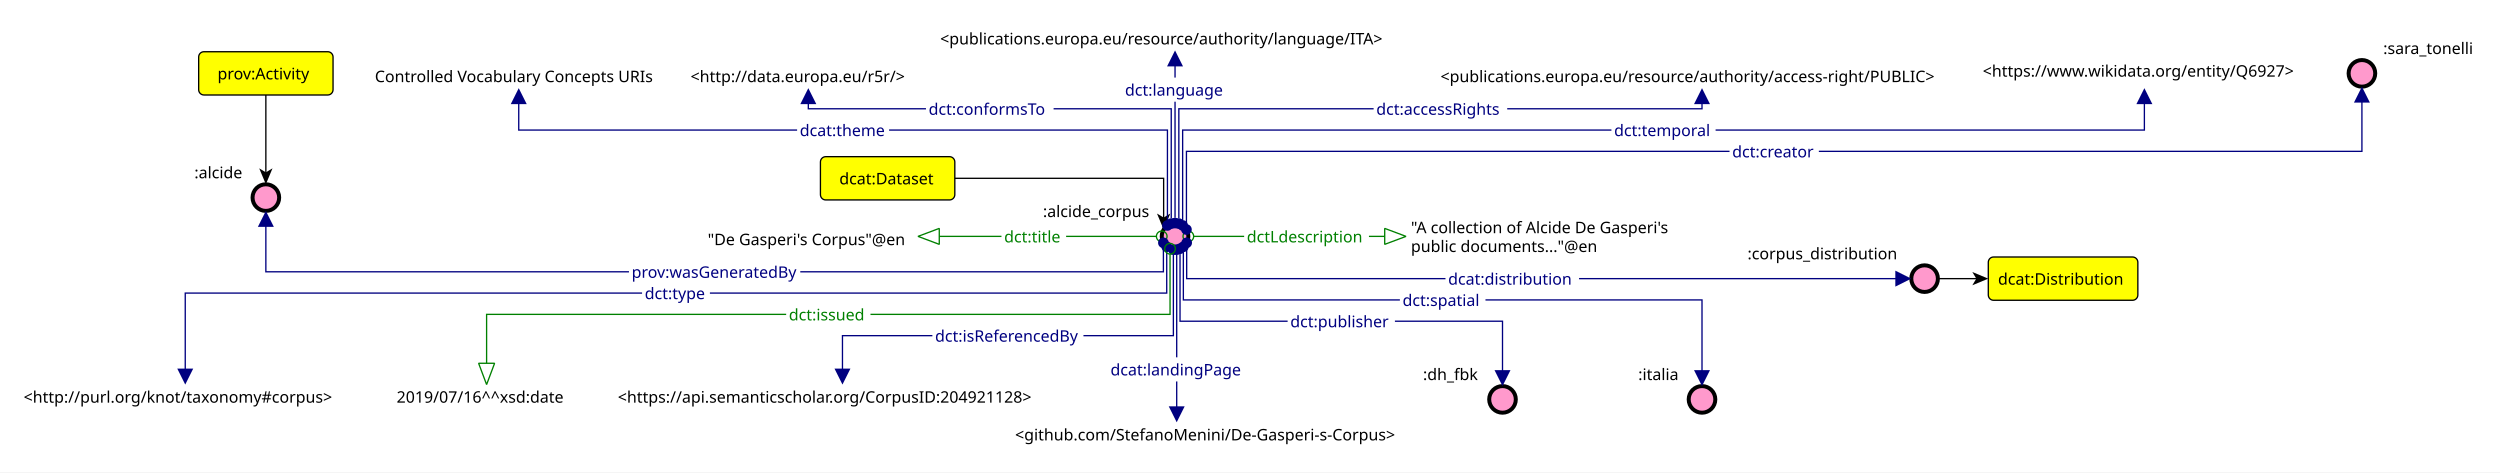
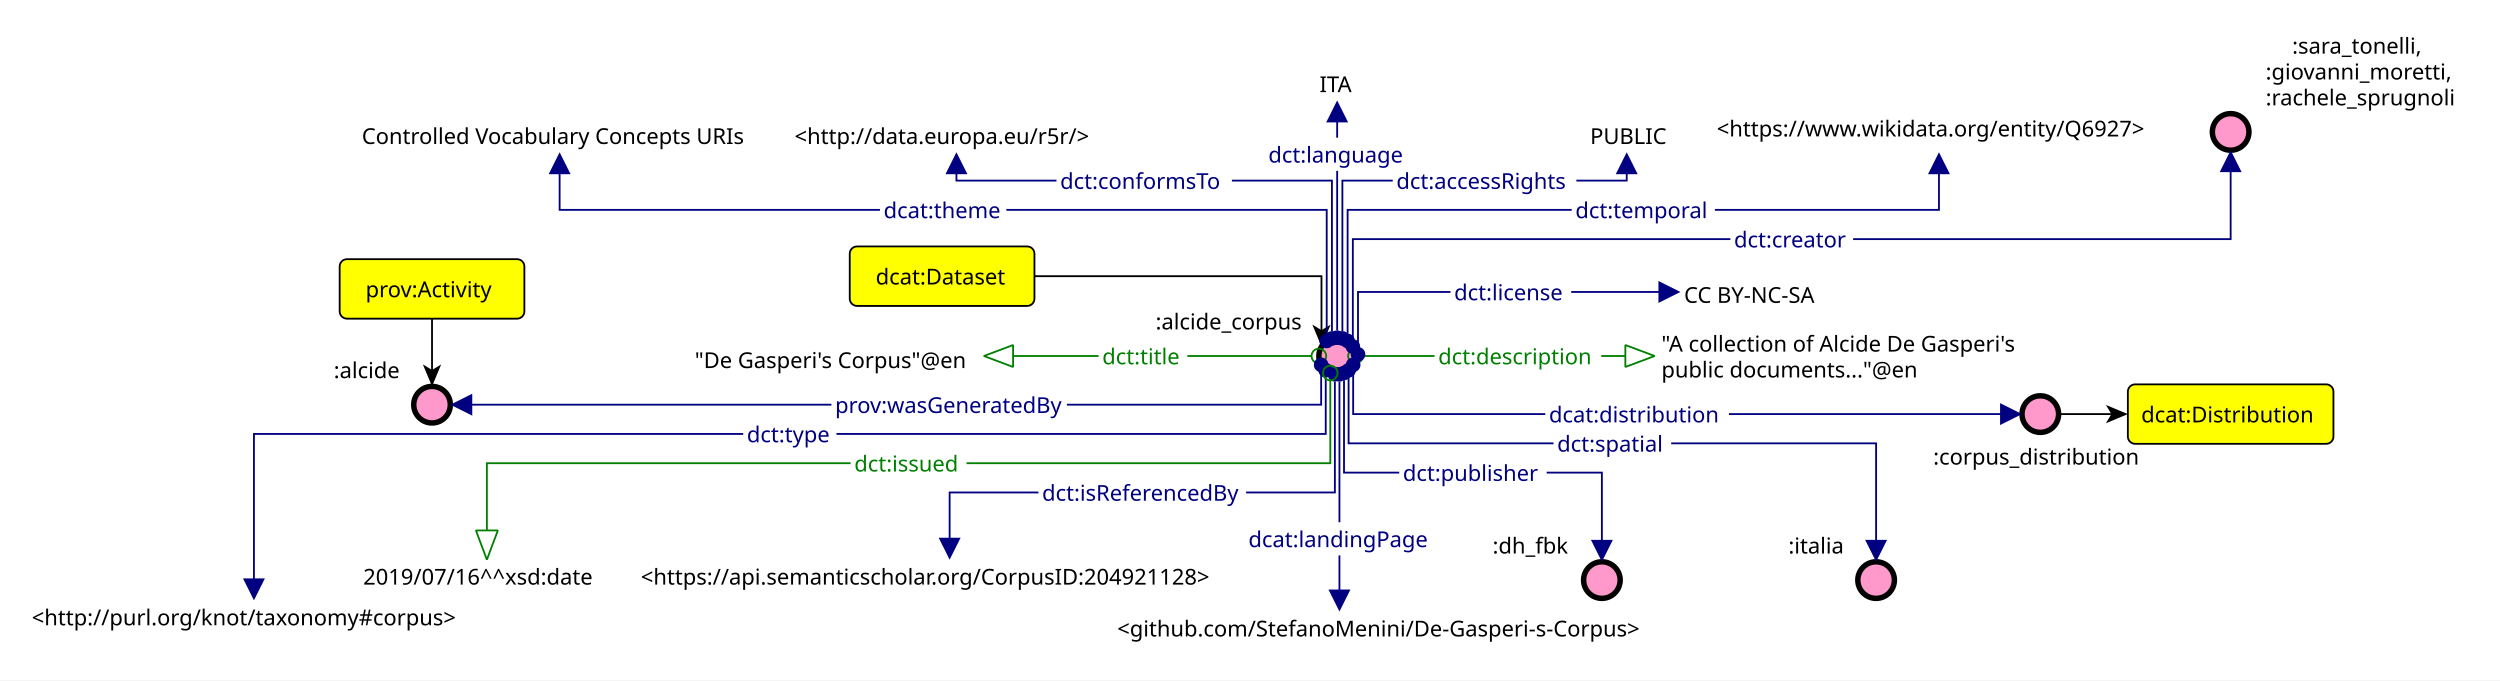
- <svg xmlns="http://www.w3.org/2000/svg" fill-opacity="1" color-rendering="auto" color-interpolation="auto" text-rendering="auto" stroke="black" stroke-linecap="square" width="1879" stroke-miterlimit="10" shape-rendering="auto" stroke-opacity="1" fill="black" stroke-dasharray="none" font-weight="normal" stroke-width="1" height="355" font-family="'Dialog'" font-style="normal" stroke-linejoin="miter" font-size="12px" stroke-dashoffset="0" image-rendering="auto">
+ <svg xmlns="http://www.w3.org/2000/svg" fill-opacity="1" color-rendering="auto" color-interpolation="auto" text-rendering="auto" stroke="black" stroke-linecap="square" width="1367" stroke-miterlimit="10" shape-rendering="auto" stroke-opacity="1" fill="black" stroke-dasharray="none" font-weight="normal" stroke-width="1" height="372" font-family="'Dialog'" font-style="normal" stroke-linejoin="miter" font-size="12px" stroke-dashoffset="0" image-rendering="auto">
  <defs id="genericDefs" />
  <g>
    <defs id="defs1">
      <clipPath clipPathUnits="userSpaceOnUse" id="clipPath1">
-         <path d="M0 0 L1879 0 L1879 355 L0 355 L0 0 Z" />
+         <path d="M0 0 L1367 0 L1367 372 L0 372 L0 0 Z" />
      </clipPath>
      <clipPath clipPathUnits="userSpaceOnUse" id="clipPath2">
-         <path d="M264 -27 L2143 -27 L2143 328 L264 328 L264 -27 Z" />
+         <path d="M416 -44 L1783 -44 L1783 328 L416 328 L416 -44 Z" />
      </clipPath>
    </defs>
-     <g fill="white" text-rendering="geometricPrecision" shape-rendering="geometricPrecision" transform="translate(-264,27)" stroke="white">
-       <rect x="264" width="1879" height="355" y="-27" clip-path="url(#clipPath2)" stroke="none" />
-     </g>
-     <g fill="rgb(255,153,204)" text-rendering="geometricPrecision" shape-rendering="geometricPrecision" transform="matrix(1,0,0,1,-264,27)" stroke="rgb(255,153,204)">
+     <g fill="white" text-rendering="geometricPrecision" shape-rendering="geometricPrecision" transform="translate(-416,44)" stroke="white">
+       <rect x="416" width="1367" height="372" y="-44" clip-path="url(#clipPath2)" stroke="none" />
+     </g>
+     <g fill="rgb(255,153,204)" text-rendering="geometricPrecision" shape-rendering="geometricPrecision" transform="matrix(1,0,0,1,-416,44)" stroke="rgb(255,153,204)">
      <circle r="10" clip-path="url(#clipPath2)" cx="1147.159" cy="150.661" stroke="none" />
    </g>
-     <g text-rendering="geometricPrecision" stroke-miterlimit="1.45" shape-rendering="geometricPrecision" font-family="sans-serif" transform="matrix(1,0,0,1,-264,27)" stroke-linecap="butt">
+     <g text-rendering="geometricPrecision" stroke-miterlimit="1.45" shape-rendering="geometricPrecision" font-family="sans-serif" transform="matrix(1,0,0,1,-416,44)" stroke-linecap="butt">
      <text x="1047.868" xml:space="preserve" y="136.13" clip-path="url(#clipPath2)" stroke="none">:alcide_corpus</text>
      <circle fill="none" stroke-width="3" r="10" clip-path="url(#clipPath2)" cx="1147.159" cy="150.661" />
    </g>
-     <g fill="yellow" text-rendering="geometricPrecision" shape-rendering="geometricPrecision" transform="matrix(1,0,0,1,-264,27)" stroke="yellow">
+     <g fill="yellow" text-rendering="geometricPrecision" shape-rendering="geometricPrecision" transform="matrix(1,0,0,1,-416,44)" stroke="yellow">
      <rect x="880.639" y="90.754" clip-path="url(#clipPath2)" width="101" rx="4" ry="4" height="32.528" stroke="none" />
    </g>
-     <g text-rendering="geometricPrecision" stroke-miterlimit="1.45" shape-rendering="geometricPrecision" font-family="sans-serif" transform="matrix(1,0,0,1,-264,27)" stroke-linecap="butt">
+     <g text-rendering="geometricPrecision" stroke-miterlimit="1.45" shape-rendering="geometricPrecision" font-family="sans-serif" transform="matrix(1,0,0,1,-416,44)" stroke-linecap="butt">
      <text x="894.823" xml:space="preserve" y="111.553" clip-path="url(#clipPath2)" stroke="none">dcat:Dataset</text>
      <rect x="880.639" y="90.754" clip-path="url(#clipPath2)" fill="none" width="101" rx="4" ry="4" height="32.528" />
      <text x="1324.459" xml:space="preserve" y="148.261" clip-path="url(#clipPath2)" stroke="none">"A collection of Alcide De Gasperi's </text>
      <text x="1324.459" xml:space="preserve" y="162.393" clip-path="url(#clipPath2)" stroke="none">public documents..."@en</text>
      <text x="795.899" xml:space="preserve" y="157.251" clip-path="url(#clipPath2)" stroke="none">"De Gasperi's Corpus"@en</text>
-       <text x="281.73" xml:space="preserve" y="275.669" clip-path="url(#clipPath2)" stroke="none">&lt;http://purl.org/knot/taxonomy#corpus&gt;</text>
-       <text x="545.73" xml:space="preserve" y="34.723" clip-path="url(#clipPath2)" stroke="none">Controlled Vocabulary Concepts URIs</text>
-     </g>
-     <g fill="rgb(255,153,204)" text-rendering="geometricPrecision" shape-rendering="geometricPrecision" transform="matrix(1,0,0,1,-264,27)" stroke="rgb(255,153,204)">
-       <circle r="10" clip-path="url(#clipPath2)" cx="1710.523" cy="182.425" stroke="none" />
-     </g>
-     <g text-rendering="geometricPrecision" stroke-miterlimit="1.45" shape-rendering="geometricPrecision" font-family="sans-serif" transform="matrix(1,0,0,1,-264,27)" stroke-linecap="butt">
-       <text x="1577.4" xml:space="preserve" y="167.893" clip-path="url(#clipPath2)" stroke="none">:corpus_distribution</text>
-       <circle fill="none" stroke-width="3" r="10" clip-path="url(#clipPath2)" cx="1710.523" cy="182.425" />
-     </g>
-     <g fill="yellow" text-rendering="geometricPrecision" shape-rendering="geometricPrecision" transform="matrix(1,0,0,1,-264,27)" stroke="yellow">
-       <rect x="1758.401" y="166.161" clip-path="url(#clipPath2)" width="112.408" rx="4" ry="4" height="32.528" stroke="none" />
-     </g>
-     <g text-rendering="geometricPrecision" stroke-miterlimit="1.45" shape-rendering="geometricPrecision" font-family="sans-serif" transform="matrix(1,0,0,1,-264,27)" stroke-linecap="butt">
-       <text x="1765.691" xml:space="preserve" y="186.96" clip-path="url(#clipPath2)" stroke="none">dcat:Distribution</text>
-       <rect x="1758.401" y="166.161" clip-path="url(#clipPath2)" fill="none" width="112.408" rx="4" ry="4" height="32.528" />
-     </g>
-     <g fill="rgb(255,153,204)" text-rendering="geometricPrecision" shape-rendering="geometricPrecision" transform="matrix(1,0,0,1,-264,27)" stroke="rgb(255,153,204)">
-       <circle r="10" clip-path="url(#clipPath2)" cx="1393.282" cy="273.189" stroke="none" />
-     </g>
-     <g text-rendering="geometricPrecision" stroke-miterlimit="1.45" shape-rendering="geometricPrecision" font-family="sans-serif" transform="matrix(1,0,0,1,-264,27)" stroke-linecap="butt">
-       <text x="1333.506" xml:space="preserve" y="258.657" clip-path="url(#clipPath2)" stroke="none">:dh_fbk</text>
-       <circle fill="none" stroke-width="3" r="10" clip-path="url(#clipPath2)" cx="1393.282" cy="273.189" />
-     </g>
-     <g fill="rgb(255,153,204)" text-rendering="geometricPrecision" shape-rendering="geometricPrecision" transform="matrix(1,0,0,1,-264,27)" stroke="rgb(255,153,204)">
-       <circle r="10" clip-path="url(#clipPath2)" cx="2039.219" cy="28.133" stroke="none" />
-     </g>
-     <g text-rendering="geometricPrecision" stroke-miterlimit="1.45" shape-rendering="geometricPrecision" font-family="sans-serif" transform="matrix(1,0,0,1,-264,27)" stroke-linecap="butt">
-       <text x="2055.219" xml:space="preserve" y="13.602" clip-path="url(#clipPath2)" stroke="none">:sara_tonelli</text>
-       <circle fill="none" stroke-width="3" r="10" clip-path="url(#clipPath2)" cx="2039.219" cy="28.133" />
-     </g>
-     <g fill="rgb(255,153,204)" text-rendering="geometricPrecision" shape-rendering="geometricPrecision" transform="matrix(1,0,0,1,-264,27)" stroke="rgb(255,153,204)">
-       <circle r="10" clip-path="url(#clipPath2)" cx="1543.227" cy="273.189" stroke="none" />
-     </g>
-     <g text-rendering="geometricPrecision" stroke-miterlimit="1.45" shape-rendering="geometricPrecision" font-family="sans-serif" transform="matrix(1,0,0,1,-264,27)" stroke-linecap="butt">
-       <text x="1495.282" xml:space="preserve" y="258.657" clip-path="url(#clipPath2)" stroke="none">:italia</text>
-       <circle fill="none" stroke-width="3" r="10" clip-path="url(#clipPath2)" cx="1543.227" cy="273.189" />
-       <text x="1754.219" xml:space="preserve" y="30.613" clip-path="url(#clipPath2)" stroke="none">&lt;https://www.wikidata.org/entity/Q6927&gt;</text>
+       <text x="433.355" xml:space="preserve" y="297.911" clip-path="url(#clipPath2)" stroke="none">&lt;http://purl.org/knot/taxonomy#corpus&gt;</text>
+       <text x="613.845" xml:space="preserve" y="34.723" clip-path="url(#clipPath2)" stroke="none">Controlled Vocabulary Concepts URIs</text>
+     </g>
+     <g fill="rgb(255,153,204)" text-rendering="geometricPrecision" shape-rendering="geometricPrecision" transform="matrix(1,0,0,1,-416,44)" stroke="rgb(255,153,204)">
+       <circle r="10" clip-path="url(#clipPath2)" cx="1531.64" cy="182.425" stroke="none" />
+     </g>
+     <g text-rendering="geometricPrecision" stroke-miterlimit="1.45" shape-rendering="geometricPrecision" font-family="sans-serif" transform="matrix(1,0,0,1,-416,44)" stroke-linecap="butt">
+       <text x="1473.078" xml:space="preserve" y="210.026" clip-path="url(#clipPath2)" stroke="none">:corpus_distribution</text>
+       <circle fill="none" stroke-width="3" r="10" clip-path="url(#clipPath2)" cx="1531.64" cy="182.425" />
+     </g>
+     <g fill="yellow" text-rendering="geometricPrecision" shape-rendering="geometricPrecision" transform="matrix(1,0,0,1,-416,44)" stroke="yellow">
+       <rect x="1579.517" y="166.161" clip-path="url(#clipPath2)" width="112.408" rx="4" ry="4" height="32.528" stroke="none" />
+     </g>
+     <g text-rendering="geometricPrecision" stroke-miterlimit="1.45" shape-rendering="geometricPrecision" font-family="sans-serif" transform="matrix(1,0,0,1,-416,44)" stroke-linecap="butt">
+       <text x="1586.807" xml:space="preserve" y="186.96" clip-path="url(#clipPath2)" stroke="none">dcat:Distribution</text>
+       <rect x="1579.517" y="166.161" clip-path="url(#clipPath2)" fill="none" width="112.408" rx="4" ry="4" height="32.528" />
+     </g>
+     <g fill="rgb(255,153,204)" text-rendering="geometricPrecision" shape-rendering="geometricPrecision" transform="matrix(1,0,0,1,-416,44)" stroke="rgb(255,153,204)">
+       <circle r="10" clip-path="url(#clipPath2)" cx="1291.909" cy="273.189" stroke="none" />
+     </g>
+     <g text-rendering="geometricPrecision" stroke-miterlimit="1.45" shape-rendering="geometricPrecision" font-family="sans-serif" transform="matrix(1,0,0,1,-416,44)" stroke-linecap="butt">
+       <text x="1232.133" xml:space="preserve" y="258.657" clip-path="url(#clipPath2)" stroke="none">:dh_fbk</text>
+       <circle fill="none" stroke-width="3" r="10" clip-path="url(#clipPath2)" cx="1291.909" cy="273.189" />
+     </g>
+     <g fill="rgb(255,153,204)" text-rendering="geometricPrecision" shape-rendering="geometricPrecision" transform="matrix(1,0,0,1,-416,44)" stroke="rgb(255,153,204)">
+       <circle r="10" clip-path="url(#clipPath2)" cx="1635.721" cy="28.133" stroke="none" />
+     </g>
+     <g text-rendering="geometricPrecision" stroke-miterlimit="1.45" shape-rendering="geometricPrecision" font-family="sans-serif" transform="matrix(1,0,0,1,-416,44)" stroke-linecap="butt">
+       <text x="1669.349" xml:space="preserve" y="-14.664" clip-path="url(#clipPath2)" stroke="none">:sara_tonelli, </text>
+       <text x="1651.721" xml:space="preserve" y="-0.531" clip-path="url(#clipPath2)" stroke="none"> :giovanni_moretti, </text>
+       <text x="1654.868" xml:space="preserve" y="13.602" clip-path="url(#clipPath2)" stroke="none">:rachele_sprugnoli</text>
+       <circle fill="none" stroke-width="3" r="10" clip-path="url(#clipPath2)" cx="1635.721" cy="28.133" />
+     </g>
+     <g fill="rgb(255,153,204)" text-rendering="geometricPrecision" shape-rendering="geometricPrecision" transform="matrix(1,0,0,1,-416,44)" stroke="rgb(255,153,204)">
+       <circle r="10" clip-path="url(#clipPath2)" cx="1441.854" cy="273.189" stroke="none" />
+     </g>
+     <g text-rendering="geometricPrecision" stroke-miterlimit="1.45" shape-rendering="geometricPrecision" font-family="sans-serif" transform="matrix(1,0,0,1,-416,44)" stroke-linecap="butt">
+       <text x="1393.909" xml:space="preserve" y="258.657" clip-path="url(#clipPath2)" stroke="none">:italia</text>
+       <circle fill="none" stroke-width="3" r="10" clip-path="url(#clipPath2)" cx="1441.854" cy="273.189" />
+       <text x="1354.727" xml:space="preserve" y="30.613" clip-path="url(#clipPath2)" stroke="none">&lt;https://www.wikidata.org/entity/Q6927&gt;</text>
      <text x="1026.909" xml:space="preserve" y="304.008" clip-path="url(#clipPath2)" stroke="none">&lt;github.com/StefanoMenini/De-Gasperi-s-Corpus&gt;</text>
    </g>
-     <g fill="rgb(255,153,204)" text-rendering="geometricPrecision" shape-rendering="geometricPrecision" transform="matrix(1,0,0,1,-264,27)" stroke="rgb(255,153,204)">
-       <circle r="10" clip-path="url(#clipPath2)" cx="463.817" cy="121.512" stroke="none" />
-     </g>
-     <g text-rendering="geometricPrecision" stroke-miterlimit="1.45" shape-rendering="geometricPrecision" font-family="sans-serif" transform="matrix(1,0,0,1,-264,27)" stroke-linecap="butt">
-       <text x="410.071" xml:space="preserve" y="106.981" clip-path="url(#clipPath2)" stroke="none">:alcide</text>
-       <circle fill="none" stroke-width="3" r="10" clip-path="url(#clipPath2)" cx="463.817" cy="121.512" />
-     </g>
-     <g fill="yellow" text-rendering="geometricPrecision" shape-rendering="geometricPrecision" transform="matrix(1,0,0,1,-264,27)" stroke="yellow">
-       <rect x="413.317" y="11.869" clip-path="url(#clipPath2)" width="101" rx="4" ry="4" height="32.528" stroke="none" />
-     </g>
-     <g text-rendering="geometricPrecision" stroke-miterlimit="1.45" shape-rendering="geometricPrecision" font-family="sans-serif" transform="matrix(1,0,0,1,-264,27)" stroke-linecap="butt">
-       <text x="427.486" xml:space="preserve" y="32.668" clip-path="url(#clipPath2)" stroke="none">prov:Activity</text>
-       <rect x="413.317" y="11.869" clip-path="url(#clipPath2)" fill="none" width="101" rx="4" ry="4" height="32.528" />
-       <text x="1346.675" xml:space="preserve" y="34.723" clip-path="url(#clipPath2)" stroke="none">&lt;publications.europa.eu/resource/authority/access-right/PUBLIC&gt;</text>
-       <text x="728.336" xml:space="preserve" y="275.669" clip-path="url(#clipPath2)" stroke="none">&lt;https://api.semanticscholar.org/CorpusID:204921128&gt;</text>
-       <text x="970.604" xml:space="preserve" y="6.384" clip-path="url(#clipPath2)" stroke="none">&lt;publications.europa.eu/resource/authority/language/ITA&gt;</text>
-       <text x="562.085" xml:space="preserve" y="275.669" clip-path="url(#clipPath2)" stroke="none">2019/07/16^^xsd:date</text>
-       <text x="783.009" xml:space="preserve" y="34.723" clip-path="url(#clipPath2)" stroke="none">&lt;http://data.europa.eu/r5r/&gt;</text>
+     <g fill="rgb(255,153,204)" text-rendering="geometricPrecision" shape-rendering="geometricPrecision" transform="matrix(1,0,0,1,-416,44)" stroke="rgb(255,153,204)">
+       <circle r="10" clip-path="url(#clipPath2)" cx="652.23" cy="177.282" stroke="none" />
+     </g>
+     <g text-rendering="geometricPrecision" stroke-miterlimit="1.45" shape-rendering="geometricPrecision" font-family="sans-serif" transform="matrix(1,0,0,1,-416,44)" stroke-linecap="butt">
+       <text x="598.484" xml:space="preserve" y="162.751" clip-path="url(#clipPath2)" stroke="none">:alcide</text>
+       <circle fill="none" stroke-width="3" r="10" clip-path="url(#clipPath2)" cx="652.23" cy="177.282" />
+     </g>
+     <g fill="yellow" text-rendering="geometricPrecision" shape-rendering="geometricPrecision" transform="matrix(1,0,0,1,-416,44)" stroke="yellow">
+       <rect x="601.73" y="97.718" clip-path="url(#clipPath2)" width="101" rx="4" ry="4" height="32.528" stroke="none" />
+     </g>
+     <g text-rendering="geometricPrecision" stroke-miterlimit="1.45" shape-rendering="geometricPrecision" font-family="sans-serif" transform="matrix(1,0,0,1,-416,44)" stroke-linecap="butt">
+       <text x="615.899" xml:space="preserve" y="118.517" clip-path="url(#clipPath2)" stroke="none">prov:Activity</text>
+       <rect x="601.73" y="97.718" clip-path="url(#clipPath2)" fill="none" width="101" rx="4" ry="4" height="32.528" />
+       <text x="1285.484" xml:space="preserve" y="34.723" clip-path="url(#clipPath2)" stroke="none">PUBLIC</text>
+       <text x="766.401" xml:space="preserve" y="275.669" clip-path="url(#clipPath2)" stroke="none">&lt;https://api.semanticscholar.org/CorpusID:204921128&gt;</text>
+       <text x="1137.497" xml:space="preserve" y="6.384" clip-path="url(#clipPath2)" stroke="none">ITA</text>
+       <text x="614.585" xml:space="preserve" y="275.669" clip-path="url(#clipPath2)" stroke="none">2019/07/16^^xsd:date</text>
+       <text x="850.456" xml:space="preserve" y="34.723" clip-path="url(#clipPath2)" stroke="none">&lt;http://data.europa.eu/r5r/&gt;</text>
+       <text x="1336.841" xml:space="preserve" y="121.606" clip-path="url(#clipPath2)" stroke="none">CC BY-NC-SA</text>
      <path fill="none" d="M981.663 107.018 L1138.587 107.018 L1138.587 137.505" clip-path="url(#clipPath2)" />
      <path d="M1138.587 145.505 L1143.587 133.505 L1138.587 136.505 L1133.587 133.505 Z" clip-path="url(#clipPath2)" stroke="none" />
      <path fill="none" d="M1161.159 150.661 L1305.742 150.661" clip-path="url(#clipPath2)" stroke="green" />
    </g>
-     <g stroke-linecap="butt" transform="matrix(1,0,0,1,-264,27)" fill-opacity="0" fill="rgb(0,0,0)" text-rendering="geometricPrecision" shape-rendering="geometricPrecision" stroke="rgb(0,0,0)" stroke-opacity="0" stroke-miterlimit="1.45">
+     <g stroke-linecap="butt" transform="matrix(1,0,0,1,-416,44)" fill-opacity="0" fill="rgb(0,0,0)" text-rendering="geometricPrecision" shape-rendering="geometricPrecision" stroke="rgb(0,0,0)" stroke-opacity="0" stroke-miterlimit="1.45">
      <path d="M1153.159 150.661 C1153.159 148.452 1154.95 146.661 1157.159 146.661 C1159.368 146.661 1161.159 148.452 1161.159 150.661 C1161.159 152.87 1159.368 154.661 1157.159 154.661 C1154.95 154.661 1153.159 152.87 1153.159 150.661 Z" stroke="none" clip-path="url(#clipPath2)" />
    </g>
-     <g stroke-linecap="butt" transform="matrix(1,0,0,1,-264,27)" fill="green" text-rendering="geometricPrecision" shape-rendering="geometricPrecision" stroke="green" stroke-miterlimit="1.45">
+     <g stroke-linecap="butt" transform="matrix(1,0,0,1,-416,44)" fill="green" text-rendering="geometricPrecision" shape-rendering="geometricPrecision" stroke="green" stroke-miterlimit="1.45">
      <path fill="none" d="M1153.159 150.661 C1153.159 148.452 1154.95 146.661 1157.159 146.661 C1159.368 146.661 1161.159 148.452 1161.159 150.661 C1161.159 152.87 1159.368 154.661 1157.159 154.661 C1154.95 154.661 1153.159 152.87 1153.159 150.661 Z" clip-path="url(#clipPath2)" />
      <path fill="white" d="M1320.742 150.661 L1304.742 144.661 L1304.742 156.661 Z" clip-path="url(#clipPath2)" stroke="none" />
      <path fill="none" d="M1320.742 150.661 L1304.742 144.661 L1304.742 156.661 Z" clip-path="url(#clipPath2)" />
-       <rect x="1199.102" y="141.594" clip-path="url(#clipPath2)" fill="white" width="93.795" height="18.133" stroke="none" />
-       <text x="1201.102" xml:space="preserve" y="155.196" clip-path="url(#clipPath2)" font-family="sans-serif" stroke="none">dctLdescription</text>
+       <rect x="1200.403" y="141.594" clip-path="url(#clipPath2)" fill="white" width="91.193" height="18.133" stroke="none" />
+       <text x="1202.403" xml:space="preserve" y="155.196" clip-path="url(#clipPath2)" font-family="sans-serif" stroke="none">dct:description</text>
      <path fill="none" d="M1133.159 150.661 L968.958 150.661" clip-path="url(#clipPath2)" />
    </g>
-     <g stroke-linecap="butt" transform="matrix(1,0,0,1,-264,27)" fill-opacity="0" fill="rgb(0,0,0)" text-rendering="geometricPrecision" shape-rendering="geometricPrecision" stroke="rgb(0,0,0)" stroke-opacity="0" stroke-miterlimit="1.45">
+     <g stroke-linecap="butt" transform="matrix(1,0,0,1,-416,44)" fill-opacity="0" fill="rgb(0,0,0)" text-rendering="geometricPrecision" shape-rendering="geometricPrecision" stroke="rgb(0,0,0)" stroke-opacity="0" stroke-miterlimit="1.45">
      <path d="M1141.159 150.661 C1141.159 152.87 1139.368 154.661 1137.159 154.661 C1134.95 154.661 1133.159 152.87 1133.159 150.661 C1133.159 148.452 1134.95 146.661 1137.159 146.661 C1139.368 146.661 1141.159 148.452 1141.159 150.661 Z" stroke="none" clip-path="url(#clipPath2)" />
    </g>
-     <g stroke-linecap="butt" transform="matrix(1,0,0,1,-264,27)" fill="green" text-rendering="geometricPrecision" shape-rendering="geometricPrecision" stroke="green" stroke-miterlimit="1.45">
+     <g stroke-linecap="butt" transform="matrix(1,0,0,1,-416,44)" fill="green" text-rendering="geometricPrecision" shape-rendering="geometricPrecision" stroke="green" stroke-miterlimit="1.45">
      <path fill="none" d="M1141.159 150.661 C1141.159 152.87 1139.368 154.661 1137.159 154.661 C1134.95 154.661 1133.159 152.87 1133.159 150.661 C1133.159 148.452 1134.95 146.661 1137.159 146.661 C1139.368 146.661 1141.159 148.452 1141.159 150.661 Z" clip-path="url(#clipPath2)" />
      <path fill="white" d="M953.958 150.661 L969.958 156.661 L969.958 144.661 Z" clip-path="url(#clipPath2)" stroke="none" />
      <path fill="none" d="M953.958 150.661 L969.958 156.661 L969.958 144.661 Z" clip-path="url(#clipPath2)" />
      <rect x="1016.704" y="141.594" clip-path="url(#clipPath2)" fill="white" width="48.584" height="18.133" stroke="none" />
      <text x="1018.704" xml:space="preserve" y="155.196" clip-path="url(#clipPath2)" font-family="sans-serif" stroke="none">dct:title</text>
-       <path fill="none" d="M1140.909 162.476 L1140.909 193.282 L403.23 193.282 L403.23 251.034" clip-path="url(#clipPath2)" stroke="navy" />
+       <path fill="none" d="M1140.909 162.476 L1140.909 193.282 L554.855 193.282 L554.855 273.265" clip-path="url(#clipPath2)" stroke="navy" />
      <path fill="navy" d="M1140.909 154.476 C1143.118 154.476 1144.909 156.267 1144.909 158.476 C1144.909 160.685 1143.118 162.476 1140.909 162.476 C1138.7 162.476 1136.909 160.685 1136.909 158.476 C1136.909 156.267 1138.7 154.476 1140.909 154.476 Z" clip-path="url(#clipPath2)" stroke="none" />
-       <path fill="navy" d="M403.23 262.034 L409.23 250.034 L397.23 250.034 Z" clip-path="url(#clipPath2)" stroke="none" />
-       <rect x="746.579" y="184.215" clip-path="url(#clipPath2)" fill="white" width="50.98" height="18.133" stroke="none" />
-       <text x="748.579" y="197.817" clip-path="url(#clipPath2)" fill="navy" font-family="sans-serif" stroke="none" xml:space="preserve">dct:type</text>
-       <path fill="none" d="M1141.445 138.442 L1141.445 70.754 L653.885 70.754 L653.885 50.254" clip-path="url(#clipPath2)" stroke="navy" />
+       <path fill="navy" d="M554.855 284.265 L560.855 272.265 L548.855 272.265 Z" clip-path="url(#clipPath2)" stroke="none" />
+       <rect x="822.392" y="184.215" clip-path="url(#clipPath2)" fill="white" width="50.98" height="18.133" stroke="none" />
+       <text x="824.392" y="197.817" clip-path="url(#clipPath2)" fill="navy" font-family="sans-serif" stroke="none" xml:space="preserve">dct:type</text>
+       <path fill="none" d="M1141.445 138.442 L1141.445 70.754 L722 70.754 L722 50.254" clip-path="url(#clipPath2)" stroke="navy" />
      <path fill="navy" d="M1141.445 146.442 C1139.235 146.442 1137.445 144.651 1137.445 142.442 C1137.445 140.233 1139.235 138.442 1141.445 138.442 C1143.654 138.442 1145.445 140.233 1145.445 142.442 C1145.445 144.651 1143.654 146.442 1141.445 146.442 Z" clip-path="url(#clipPath2)" stroke="none" />
-       <path fill="navy" d="M653.885 39.254 L647.885 51.254 L659.885 51.254 Z" clip-path="url(#clipPath2)" stroke="none" />
-       <rect x="863.104" y="61.688" clip-path="url(#clipPath2)" fill="white" width="69.121" height="18.133" stroke="none" />
-       <text x="865.104" y="75.289" clip-path="url(#clipPath2)" fill="navy" font-family="sans-serif" stroke="none" xml:space="preserve">dcat:theme</text>
-       <path fill="none" d="M1155.909 159.505 L1155.909 182.425 L1689.523 182.425" clip-path="url(#clipPath2)" stroke="navy" />
+       <path fill="navy" d="M722 39.254 L716 51.254 L728 51.254 Z" clip-path="url(#clipPath2)" stroke="none" />
+       <rect x="897.162" y="61.688" clip-path="url(#clipPath2)" fill="white" width="69.121" height="18.133" stroke="none" />
+       <text x="899.162" y="75.289" clip-path="url(#clipPath2)" fill="navy" font-family="sans-serif" stroke="none" xml:space="preserve">dcat:theme</text>
+       <path fill="none" d="M1155.909 159.505 L1155.909 182.425 L1510.64 182.425" clip-path="url(#clipPath2)" stroke="navy" />
      <path fill="navy" d="M1155.909 151.505 C1158.118 151.505 1159.909 153.295 1159.909 155.505 C1159.909 157.714 1158.118 159.505 1155.909 159.505 C1153.7 159.505 1151.909 157.714 1151.909 155.505 C1151.909 153.295 1153.7 151.505 1155.909 151.505 Z" clip-path="url(#clipPath2)" stroke="none" />
-       <path fill="navy" d="M1700.523 182.425 L1688.523 176.425 L1688.523 188.425 Z" clip-path="url(#clipPath2)" stroke="none" />
-       <rect x="1350.422" y="173.358" clip-path="url(#clipPath2)" fill="white" width="100.393" height="18.133" stroke="none" />
-       <text x="1352.422" y="186.96" clip-path="url(#clipPath2)" fill="navy" font-family="sans-serif" stroke="none" xml:space="preserve">dcat:distribution</text>
-       <path fill="none" d="M1720.523 182.425 L1750.39 182.425" clip-path="url(#clipPath2)" stroke="black" />
-       <path fill="black" d="M1758.39 182.425 L1746.39 177.425 L1749.39 182.425 L1746.39 187.425 Z" clip-path="url(#clipPath2)" stroke="none" />
-       <path fill="none" d="M1150.909 163.942 L1150.909 214.425 L1393.282 214.425 L1393.282 252.189" clip-path="url(#clipPath2)" stroke="navy" />
+       <path fill="navy" d="M1521.64 182.425 L1509.64 176.425 L1509.64 188.425 Z" clip-path="url(#clipPath2)" stroke="none" />
+       <rect x="1260.98" y="173.358" clip-path="url(#clipPath2)" fill="white" width="100.393" height="18.133" stroke="none" />
+       <text x="1262.98" y="186.96" clip-path="url(#clipPath2)" fill="navy" font-family="sans-serif" stroke="none" xml:space="preserve">dcat:distribution</text>
+       <path fill="none" d="M1541.64 182.425 L1571.506 182.425" clip-path="url(#clipPath2)" stroke="black" />
+       <path fill="black" d="M1579.506 182.425 L1567.506 177.425 L1570.506 182.425 L1567.506 187.425 Z" clip-path="url(#clipPath2)" stroke="none" />
+       <path fill="none" d="M1150.909 163.942 L1150.909 214.425 L1291.909 214.425 L1291.909 252.189" clip-path="url(#clipPath2)" stroke="navy" />
      <path fill="navy" d="M1150.909 155.942 C1153.118 155.942 1154.909 157.733 1154.909 159.942 C1154.909 162.151 1153.118 163.942 1150.909 163.942 C1148.7 163.942 1146.909 162.151 1146.909 159.942 C1146.909 157.733 1148.7 155.942 1150.909 155.942 Z" clip-path="url(#clipPath2)" stroke="none" />
-       <path fill="navy" d="M1393.282 263.189 L1399.282 251.189 L1387.282 251.189 Z" clip-path="url(#clipPath2)" stroke="none" />
-       <rect x="1231.778" y="205.358" clip-path="url(#clipPath2)" fill="white" width="80.635" height="18.133" stroke="none" />
-       <text x="1233.778" y="218.96" clip-path="url(#clipPath2)" fill="navy" font-family="sans-serif" stroke="none" xml:space="preserve">dct:publisher</text>
-       <path fill="none" d="M1155.73 141.505 L1155.73 86.754 L2039.219 86.754 L2039.219 49.133" clip-path="url(#clipPath2)" stroke="navy" />
+       <path fill="navy" d="M1291.909 263.189 L1297.909 251.189 L1285.909 251.189 Z" clip-path="url(#clipPath2)" stroke="none" />
+       <rect x="1181.091" y="205.358" clip-path="url(#clipPath2)" fill="white" width="80.635" height="18.133" stroke="none" />
+       <text x="1183.091" y="218.96" clip-path="url(#clipPath2)" fill="navy" font-family="sans-serif" stroke="none" xml:space="preserve">dct:publisher</text>
+       <path fill="none" d="M1155.73 141.505 L1155.73 86.754 L1635.721 86.754 L1635.721 49.133" clip-path="url(#clipPath2)" stroke="navy" />
      <path fill="navy" d="M1155.73 149.505 C1153.521 149.505 1151.73 147.714 1151.73 145.505 C1151.73 143.295 1153.521 141.505 1155.73 141.505 C1157.939 141.505 1159.73 143.295 1159.73 145.505 C1159.73 147.714 1157.939 149.505 1155.73 149.505 Z" clip-path="url(#clipPath2)" stroke="none" />
-       <path fill="navy" d="M2039.219 38.133 L2033.219 50.133 L2045.219 50.133 Z" clip-path="url(#clipPath2)" stroke="none" />
-       <rect x="1563.913" y="77.688" clip-path="url(#clipPath2)" fill="white" width="67.123" height="18.133" stroke="none" />
-       <text x="1565.913" y="91.289" clip-path="url(#clipPath2)" fill="navy" font-family="sans-serif" stroke="none" xml:space="preserve">dct:creator</text>
-       <path fill="none" d="M1153.409 162.481 L1153.409 198.425 L1543.227 198.425 L1543.227 252.189" clip-path="url(#clipPath2)" stroke="navy" />
+       <path fill="navy" d="M1635.721 38.133 L1629.721 50.133 L1641.721 50.133 Z" clip-path="url(#clipPath2)" stroke="none" />
+       <rect x="1362.164" y="77.688" clip-path="url(#clipPath2)" fill="white" width="67.123" height="18.133" stroke="none" />
+       <text x="1364.164" y="91.289" clip-path="url(#clipPath2)" fill="navy" font-family="sans-serif" stroke="none" xml:space="preserve">dct:creator</text>
+       <path fill="none" d="M1153.409 162.481 L1153.409 198.425 L1441.854 198.425 L1441.854 252.189" clip-path="url(#clipPath2)" stroke="navy" />
      <path fill="navy" d="M1153.409 154.481 C1155.618 154.481 1157.409 156.272 1157.409 158.481 C1157.409 160.69 1155.618 162.481 1153.409 162.481 C1151.2 162.481 1149.409 160.69 1149.409 158.481 C1149.409 156.272 1151.2 154.481 1153.409 154.481 Z" clip-path="url(#clipPath2)" stroke="none" />
-       <path fill="navy" d="M1543.227 263.189 L1549.227 251.189 L1537.227 251.189 Z" clip-path="url(#clipPath2)" stroke="none" />
-       <rect x="1316.151" y="189.358" clip-path="url(#clipPath2)" fill="white" width="64.334" height="18.133" stroke="none" />
-       <text x="1318.151" y="202.96" clip-path="url(#clipPath2)" fill="navy" font-family="sans-serif" stroke="none" xml:space="preserve">dct:spatial</text>
-       <path fill="none" d="M1152.873 138.442 L1152.873 70.754 L1875.719 70.754 L1875.719 50.254" clip-path="url(#clipPath2)" stroke="navy" />
+       <path fill="navy" d="M1441.854 263.189 L1447.854 251.189 L1435.854 251.189 Z" clip-path="url(#clipPath2)" stroke="none" />
+       <rect x="1265.465" y="189.358" clip-path="url(#clipPath2)" fill="white" width="64.334" height="18.133" stroke="none" />
+       <text x="1267.465" y="202.96" clip-path="url(#clipPath2)" fill="navy" font-family="sans-serif" stroke="none" xml:space="preserve">dct:spatial</text>
+       <path fill="none" d="M1152.873 138.442 L1152.873 70.754 L1476.227 70.754 L1476.227 50.254" clip-path="url(#clipPath2)" stroke="navy" />
      <path fill="navy" d="M1152.873 146.442 C1150.664 146.442 1148.873 144.651 1148.873 142.442 C1148.873 140.233 1150.664 138.442 1152.873 138.442 C1155.082 138.442 1156.873 140.233 1156.873 142.442 C1156.873 144.651 1155.082 146.442 1152.873 146.442 Z" clip-path="url(#clipPath2)" stroke="none" />
-       <path fill="navy" d="M1875.719 39.254 L1869.719 51.254 L1881.719 51.254 Z" clip-path="url(#clipPath2)" stroke="none" />
-       <rect x="1475.151" y="61.688" clip-path="url(#clipPath2)" fill="white" width="78.291" height="18.133" stroke="none" />
-       <text x="1477.151" y="75.289" clip-path="url(#clipPath2)" fill="navy" font-family="sans-serif" stroke="none" xml:space="preserve">dct:temporal</text>
+       <path fill="navy" d="M1476.227 39.254 L1470.227 51.254 L1482.227 51.254 Z" clip-path="url(#clipPath2)" stroke="none" />
+       <rect x="1275.405" y="61.688" clip-path="url(#clipPath2)" fill="white" width="78.291" height="18.133" stroke="none" />
+       <text x="1277.405" y="75.289" clip-path="url(#clipPath2)" fill="navy" font-family="sans-serif" stroke="none" xml:space="preserve">dct:temporal</text>
      <path fill="none" d="M1148.409 164.661 L1148.409 279.375" clip-path="url(#clipPath2)" stroke="navy" />
      <path fill="navy" d="M1148.409 156.661 C1150.618 156.661 1152.409 158.452 1152.409 160.661 C1152.409 162.87 1150.618 164.661 1148.409 164.661 C1146.2 164.661 1144.409 162.87 1144.409 160.661 C1144.409 158.452 1146.2 156.661 1148.409 156.661 Z" clip-path="url(#clipPath2)" stroke="none" />
      <path fill="navy" d="M1148.409 290.375 L1154.409 278.375 L1142.409 278.375 Z" clip-path="url(#clipPath2)" stroke="none" />
      <rect x="1096.642" y="241.567" clip-path="url(#clipPath2)" fill="white" width="103.533" height="18.133" stroke="none" />
      <text x="1098.642" y="255.169" clip-path="url(#clipPath2)" fill="navy" font-family="sans-serif" stroke="none" xml:space="preserve">dcat:landingPage</text>
-       <path fill="none" d="M1138.409 159.505 L1138.409 177.282 L463.817 177.282 L463.817 142.512" clip-path="url(#clipPath2)" stroke="navy" />
+       <path fill="none" d="M1138.409 159.505 L1138.409 177.282 L673.23 177.282" clip-path="url(#clipPath2)" stroke="navy" />
      <path fill="navy" d="M1138.409 151.505 C1140.618 151.505 1142.409 153.295 1142.409 155.505 C1142.409 157.714 1140.618 159.505 1138.409 159.505 C1136.2 159.505 1134.409 157.714 1134.409 155.505 C1134.409 153.295 1136.2 151.505 1138.409 151.505 Z" clip-path="url(#clipPath2)" stroke="none" />
-       <path fill="navy" d="M463.817 131.512 L457.817 143.512 L469.817 143.512 Z" clip-path="url(#clipPath2)" stroke="none" />
-       <rect x="736.734" y="168.215" clip-path="url(#clipPath2)" fill="white" width="128.758" height="18.133" stroke="none" />
-       <text x="738.734" y="181.817" clip-path="url(#clipPath2)" fill="navy" font-family="sans-serif" stroke="none" xml:space="preserve">prov:wasGeneratedBy</text>
-       <path fill="none" d="M463.817 44.397 L463.817 103.512" clip-path="url(#clipPath2)" stroke="black" />
-       <path fill="black" d="M463.817 111.512 L468.817 99.512 L463.817 102.512 L458.817 99.512 Z" clip-path="url(#clipPath2)" stroke="none" />
-       <path fill="none" d="M1150.016 137.067 L1150.016 54.754 L1543.227 54.754 L1543.227 50.254" clip-path="url(#clipPath2)" stroke="navy" />
+       <path fill="navy" d="M662.23 177.282 L674.23 183.282 L674.23 171.282 Z" clip-path="url(#clipPath2)" stroke="none" />
+       <rect x="870.63" y="168.215" clip-path="url(#clipPath2)" fill="white" width="128.758" height="18.133" stroke="none" />
+       <text x="872.63" y="181.817" clip-path="url(#clipPath2)" fill="navy" font-family="sans-serif" stroke="none" xml:space="preserve">prov:wasGeneratedBy</text>
+       <path fill="none" d="M652.23 130.246 L652.23 159.282" clip-path="url(#clipPath2)" stroke="black" />
+       <path fill="black" d="M652.23 167.282 L657.23 155.282 L652.23 158.282 L647.23 155.282 Z" clip-path="url(#clipPath2)" stroke="none" />
+       <path fill="none" d="M1150.016 137.067 L1150.016 54.754 L1305.488 54.754 L1305.488 50.254" clip-path="url(#clipPath2)" stroke="navy" />
      <path fill="navy" d="M1150.016 145.067 C1147.807 145.067 1146.016 143.276 1146.016 141.067 C1146.016 138.858 1147.807 137.067 1150.016 137.067 C1152.225 137.067 1154.016 138.858 1154.016 141.067 C1154.016 143.276 1152.225 145.067 1150.016 145.067 Z" clip-path="url(#clipPath2)" stroke="none" />
-       <path fill="navy" d="M1543.227 39.254 L1537.227 51.254 L1549.227 51.254 Z" clip-path="url(#clipPath2)" stroke="none" />
-       <rect x="1296.414" y="45.688" clip-path="url(#clipPath2)" fill="white" width="100.416" height="18.133" stroke="none" />
-       <text x="1298.414" y="59.289" clip-path="url(#clipPath2)" fill="navy" font-family="sans-serif" stroke="none" xml:space="preserve">dct:accessRights</text>
-       <path fill="none" d="M1145.909 164.661 L1145.909 225.282 L897.196 225.282 L897.196 251.032" clip-path="url(#clipPath2)" stroke="navy" />
+       <path fill="navy" d="M1305.488 39.254 L1299.488 51.254 L1311.488 51.254 Z" clip-path="url(#clipPath2)" stroke="none" />
+       <rect x="1177.544" y="45.688" clip-path="url(#clipPath2)" fill="white" width="100.416" height="18.133" stroke="none" />
+       <text x="1179.544" y="59.289" clip-path="url(#clipPath2)" fill="navy" font-family="sans-serif" stroke="none" xml:space="preserve">dct:accessRights</text>
+       <path fill="none" d="M1145.909 164.661 L1145.909 225.282 L935.26 225.282 L935.26 251.032" clip-path="url(#clipPath2)" stroke="navy" />
      <path fill="navy" d="M1145.909 156.661 C1148.118 156.661 1149.909 158.452 1149.909 160.661 C1149.909 162.87 1148.118 164.661 1145.909 164.661 C1143.7 164.661 1141.909 162.87 1141.909 160.661 C1141.909 158.452 1143.7 156.661 1145.909 156.661 Z" clip-path="url(#clipPath2)" stroke="none" />
-       <path fill="navy" d="M897.196 262.032 L903.196 250.032 L891.196 250.032 Z" clip-path="url(#clipPath2)" stroke="none" />
-       <rect x="964.782" y="216.215" clip-path="url(#clipPath2)" fill="white" width="113.541" height="18.133" stroke="none" />
-       <text x="966.782" y="229.817" clip-path="url(#clipPath2)" fill="navy" font-family="sans-serif" stroke="none" xml:space="preserve">dct:isReferencedBy</text>
+       <path fill="navy" d="M935.26 262.032 L941.26 250.032 L929.26 250.032 Z" clip-path="url(#clipPath2)" stroke="none" />
+       <rect x="983.814" y="216.215" clip-path="url(#clipPath2)" fill="white" width="113.541" height="18.133" stroke="none" />
+       <text x="985.814" y="229.817" clip-path="url(#clipPath2)" fill="navy" font-family="sans-serif" stroke="none" xml:space="preserve">dct:isReferencedBy</text>
      <path fill="none" d="M1147.159 136.661 L1147.159 21.915" clip-path="url(#clipPath2)" stroke="navy" />
      <path fill="navy" d="M1147.159 144.661 C1144.95 144.661 1143.159 142.87 1143.159 140.661 C1143.159 138.452 1144.95 136.661 1147.159 136.661 C1149.368 136.661 1151.159 138.452 1151.159 140.661 C1151.159 142.87 1149.368 144.661 1147.159 144.661 Z" clip-path="url(#clipPath2)" stroke="none" />
      <path fill="navy" d="M1147.159 10.915 L1141.159 22.915 L1153.159 22.915 Z" clip-path="url(#clipPath2)" stroke="none" />
      <rect x="1107.533" y="31.304" clip-path="url(#clipPath2)" fill="white" width="79.252" height="18.133" stroke="none" />
      <text x="1109.533" y="44.906" clip-path="url(#clipPath2)" fill="navy" font-family="sans-serif" stroke="none" xml:space="preserve">dct:language</text>
-       <path fill="none" d="M1143.409 163.942 L1143.409 209.282 L629.73 209.282 L629.73 247.042" clip-path="url(#clipPath2)" />
-     </g>
-     <g stroke-linecap="butt" transform="matrix(1,0,0,1,-264,27)" fill-opacity="0" fill="rgb(0,0,0)" text-rendering="geometricPrecision" shape-rendering="geometricPrecision" stroke="rgb(0,0,0)" stroke-opacity="0" stroke-miterlimit="1.45">
+       <path fill="none" d="M1143.409 163.942 L1143.409 209.282 L682.23 209.282 L682.23 247.042" clip-path="url(#clipPath2)" />
+     </g>
+     <g stroke-linecap="butt" transform="matrix(1,0,0,1,-416,44)" fill-opacity="0" fill="rgb(0,0,0)" text-rendering="geometricPrecision" shape-rendering="geometricPrecision" stroke="rgb(0,0,0)" stroke-opacity="0" stroke-miterlimit="1.45">
      <path d="M1143.409 155.942 C1145.618 155.942 1147.409 157.733 1147.409 159.942 C1147.409 162.151 1145.618 163.942 1143.409 163.942 C1141.2 163.942 1139.409 162.151 1139.409 159.942 C1139.409 157.733 1141.2 155.942 1143.409 155.942 Z" stroke="none" clip-path="url(#clipPath2)" />
    </g>
-     <g stroke-linecap="butt" transform="matrix(1,0,0,1,-264,27)" fill="green" text-rendering="geometricPrecision" shape-rendering="geometricPrecision" stroke="green" stroke-miterlimit="1.45">
+     <g stroke-linecap="butt" transform="matrix(1,0,0,1,-416,44)" fill="green" text-rendering="geometricPrecision" shape-rendering="geometricPrecision" stroke="green" stroke-miterlimit="1.45">
      <path fill="none" d="M1143.409 155.942 C1145.618 155.942 1147.409 157.733 1147.409 159.942 C1147.409 162.151 1145.618 163.942 1143.409 163.942 C1141.2 163.942 1139.409 162.151 1139.409 159.942 C1139.409 157.733 1141.2 155.942 1143.409 155.942 Z" clip-path="url(#clipPath2)" />
-       <path fill="white" d="M629.73 262.042 L635.73 246.042 L623.73 246.042 Z" clip-path="url(#clipPath2)" stroke="none" />
-       <path fill="none" d="M629.73 262.042 L635.73 246.042 L623.73 246.042 Z" clip-path="url(#clipPath2)" />
-       <rect x="854.883" y="200.215" clip-path="url(#clipPath2)" fill="white" width="63.373" height="18.133" stroke="none" />
-       <text x="856.883" xml:space="preserve" y="213.817" clip-path="url(#clipPath2)" font-family="sans-serif" stroke="none">dct:issued</text>
-       <path fill="none" d="M1144.302 137.067 L1144.302 54.754 L871.532 54.754 L871.532 50.254" clip-path="url(#clipPath2)" stroke="navy" />
+       <path fill="white" d="M682.23 262.042 L688.23 246.042 L676.23 246.042 Z" clip-path="url(#clipPath2)" stroke="none" />
+       <path fill="none" d="M682.23 262.042 L688.23 246.042 L676.23 246.042 Z" clip-path="url(#clipPath2)" />
+       <rect x="881.133" y="200.215" clip-path="url(#clipPath2)" fill="white" width="63.373" height="18.133" stroke="none" />
+       <text x="883.133" xml:space="preserve" y="213.817" clip-path="url(#clipPath2)" font-family="sans-serif" stroke="none">dct:issued</text>
+       <path fill="none" d="M1144.302 137.067 L1144.302 54.754 L938.979 54.754 L938.979 50.254" clip-path="url(#clipPath2)" stroke="navy" />
      <path fill="navy" d="M1144.302 145.067 C1142.092 145.067 1140.302 143.276 1140.302 141.067 C1140.302 138.858 1142.092 137.067 1144.302 137.067 C1146.511 137.067 1148.302 138.858 1148.302 141.067 C1148.302 143.276 1146.511 145.067 1144.302 145.067 Z" clip-path="url(#clipPath2)" stroke="none" />
-       <path fill="navy" d="M871.532 39.254 L865.532 51.254 L877.532 51.254 Z" clip-path="url(#clipPath2)" stroke="none" />
-       <rect x="959.956" y="45.688" clip-path="url(#clipPath2)" fill="white" width="95.922" height="18.133" stroke="none" />
-       <text x="961.956" y="59.289" clip-path="url(#clipPath2)" fill="navy" font-family="sans-serif" stroke="none" xml:space="preserve">dct:conformsTo</text>
+       <path fill="navy" d="M938.979 39.254 L932.979 51.254 L944.979 51.254 Z" clip-path="url(#clipPath2)" stroke="none" />
+       <rect x="993.679" y="45.688" clip-path="url(#clipPath2)" fill="white" width="95.922" height="18.133" stroke="none" />
+       <text x="995.679" y="59.289" clip-path="url(#clipPath2)" fill="navy" font-family="sans-serif" stroke="none" xml:space="preserve">dct:conformsTo</text>
+       <path fill="none" d="M1158.551 145.757 L1158.551 115.643 L1323.841 115.643" clip-path="url(#clipPath2)" stroke="navy" />
+       <path fill="navy" d="M1158.551 153.757 C1156.342 153.757 1154.551 151.966 1154.551 149.757 C1154.551 147.548 1156.342 145.757 1158.551 145.757 C1160.76 145.757 1162.551 147.548 1162.551 149.757 C1162.551 151.966 1160.76 153.757 1158.551 153.757 Z" clip-path="url(#clipPath2)" stroke="none" />
+       <path fill="navy" d="M1334.841 115.643 L1322.841 109.643 L1322.841 121.643 Z" clip-path="url(#clipPath2)" stroke="none" />
+       <rect x="1209.131" y="106.576" clip-path="url(#clipPath2)" fill="white" width="66.004" height="18.133" stroke="none" />
+       <text x="1211.131" y="120.178" clip-path="url(#clipPath2)" fill="navy" font-family="sans-serif" stroke="none" xml:space="preserve">dct:license</text>
    </g>
  </g>
</svg>
